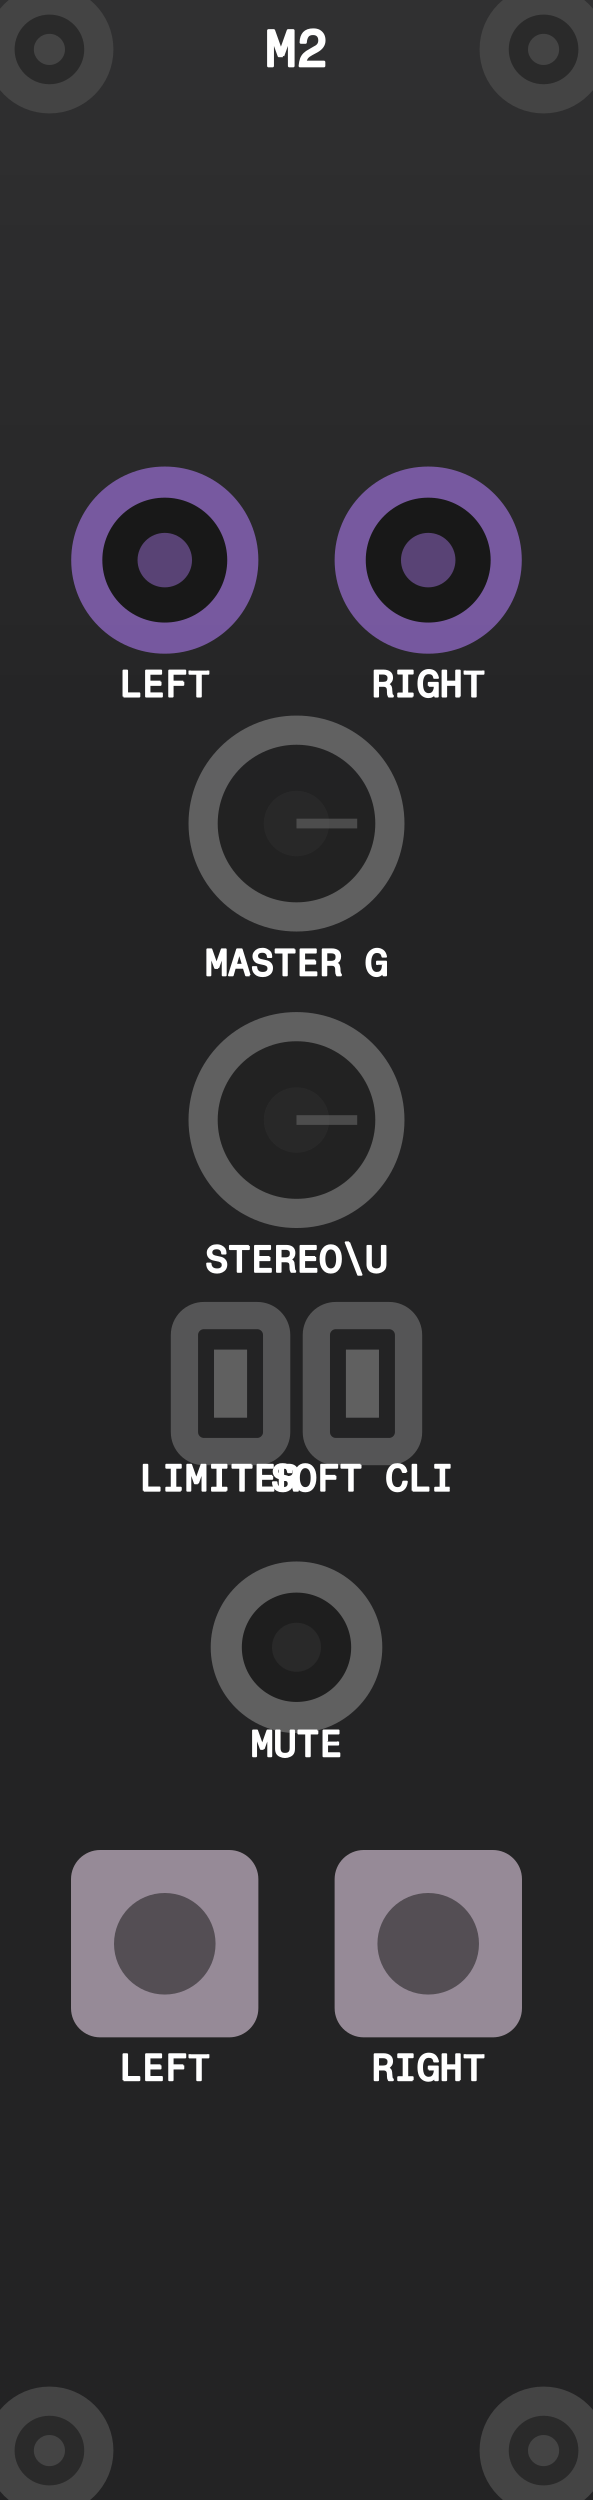
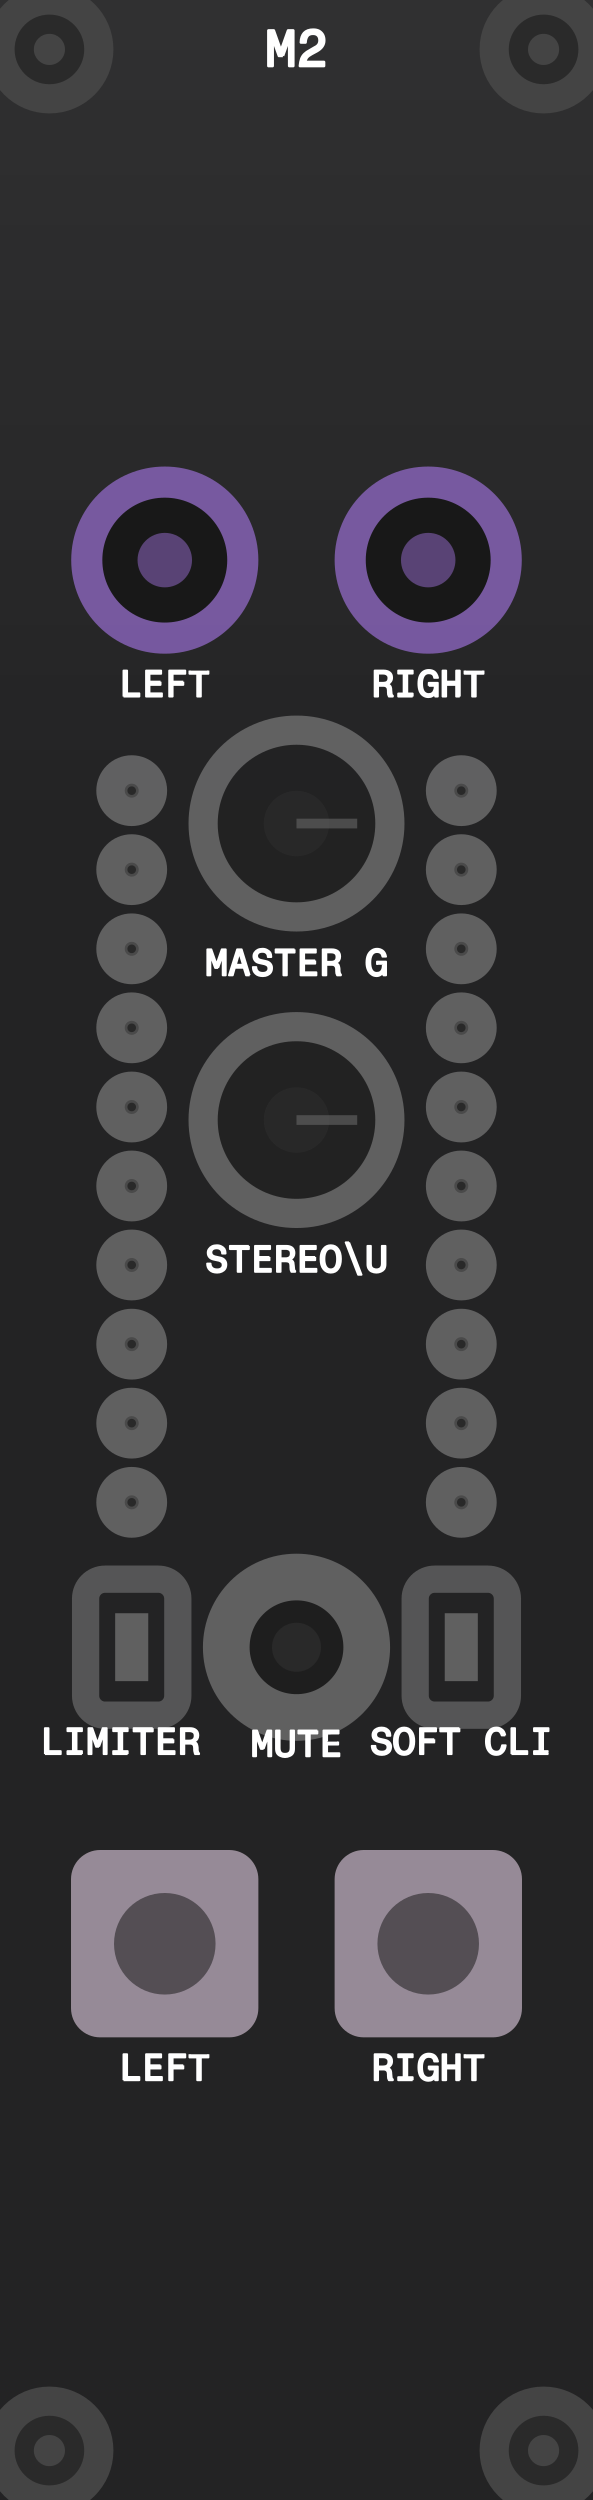
<svg xmlns="http://www.w3.org/2000/svg" viewBox="0 0 30.48 128.5" width="30.48mm" height="128.5mm">
  <g id="layer-background">
    <rect x="0.3" y="0.3" width="29.88" height="127.9" fill="none" stroke="#333" stroke-width="1.5" />
    <rect x="0" y="0.000" width="30.48" height="1.295" fill="#303031" />
    <rect x="0" y="1.285" width="30.48" height="1.295" fill="#303031" />
    <rect x="0" y="2.570" width="30.48" height="1.295" fill="#2f2f30" />
    <rect x="0" y="3.855" width="30.48" height="1.295" fill="#2f2f30" />
    <rect x="0" y="5.140" width="30.48" height="1.295" fill="#2e2e2f" />
    <rect x="0" y="6.425" width="30.48" height="1.295" fill="#2e2e2f" />
    <rect x="0" y="7.710" width="30.48" height="1.295" fill="#2e2e2f" />
    <rect x="0" y="8.995" width="30.48" height="1.295" fill="#2d2d2e" />
    <rect x="0" y="10.280" width="30.48" height="1.295" fill="#2d2d2e" />
    <rect x="0" y="11.565" width="30.48" height="1.295" fill="#2c2c2d" />
    <rect x="0" y="12.850" width="30.48" height="1.295" fill="#2c2c2d" />
    <rect x="0" y="14.135" width="30.48" height="1.295" fill="#2c2c2d" />
    <rect x="0" y="15.420" width="30.48" height="1.295" fill="#2b2b2c" />
    <rect x="0" y="16.705" width="30.48" height="1.295" fill="#2b2b2c" />
    <rect x="0" y="17.990" width="30.48" height="1.295" fill="#2a2a2b" />
    <rect x="0" y="19.275" width="30.48" height="1.295" fill="#2a2a2b" />
    <rect x="0" y="20.560" width="30.48" height="1.295" fill="#2a2a2b" />
    <rect x="0" y="21.845" width="30.48" height="1.295" fill="#29292a" />
    <rect x="0" y="23.130" width="30.48" height="1.295" fill="#29292a" />
    <rect x="0" y="24.415" width="30.48" height="1.295" fill="#29292a" />
    <rect x="0" y="25.700" width="30.48" height="1.295" fill="#282829" />
    <rect x="0" y="26.985" width="30.48" height="1.295" fill="#282829" />
    <rect x="0" y="28.270" width="30.48" height="1.295" fill="#272728" />
    <rect x="0" y="29.555" width="30.48" height="1.295" fill="#272728" />
    <rect x="0" y="30.840" width="30.48" height="1.295" fill="#272728" />
    <rect x="0" y="32.125" width="30.48" height="1.295" fill="#262627" />
    <rect x="0" y="33.410" width="30.48" height="1.295" fill="#262627" />
    <rect x="0" y="34.695" width="30.48" height="1.295" fill="#252526" />
    <rect x="0" y="35.980" width="30.48" height="1.295" fill="#252526" />
    <rect x="0" y="37.265" width="30.48" height="1.295" fill="#252526" />
    <rect x="0" y="38.550" width="30.48" height="1.295" fill="#242425" />
    <rect x="0" y="39.835" width="30.48" height="1.295" fill="#242425" />
    <rect x="0" y="41.120" width="30.48" height="1.295" fill="#232324" />
    <rect x="0" y="42.405" width="30.48" height="1.295" fill="#232324" />
    <rect x="0" y="43.690" width="30.48" height="1.295" fill="#232324" />
    <rect x="0" y="44.975" width="30.48" height="1.295" fill="#232324" />
    <rect x="0" y="46.260" width="30.48" height="1.295" fill="#232324" />
    <rect x="0" y="47.545" width="30.48" height="1.295" fill="#232324" />
    <rect x="0" y="48.830" width="30.48" height="1.295" fill="#232324" />
    <rect x="0" y="50.115" width="30.48" height="1.295" fill="#232324" />
    <rect x="0" y="51.400" width="30.48" height="1.295" fill="#232324" />
    <rect x="0" y="52.685" width="30.48" height="1.295" fill="#232324" />
    <rect x="0" y="53.970" width="30.48" height="1.295" fill="#232324" />
    <rect x="0" y="55.255" width="30.48" height="1.295" fill="#232324" />
    <rect x="0" y="56.540" width="30.48" height="1.295" fill="#232324" />
    <rect x="0" y="57.825" width="30.48" height="1.295" fill="#232324" />
    <rect x="0" y="59.110" width="30.48" height="1.295" fill="#232324" />
    <rect x="0" y="60.395" width="30.48" height="1.295" fill="#232324" />
    <rect x="0" y="61.680" width="30.48" height="1.295" fill="#232324" />
    <rect x="0" y="62.965" width="30.48" height="1.295" fill="#232324" />
    <rect x="0" y="64.250" width="30.48" height="1.295" fill="#232324" />
    <rect x="0" y="65.535" width="30.48" height="1.295" fill="#232324" />
    <rect x="0" y="66.820" width="30.48" height="1.295" fill="#232324" />
    <rect x="0" y="68.105" width="30.48" height="1.295" fill="#232324" />
    <rect x="0" y="69.390" width="30.48" height="1.295" fill="#232324" />
    <rect x="0" y="70.675" width="30.48" height="1.295" fill="#232324" />
    <rect x="0" y="71.960" width="30.48" height="1.295" fill="#232324" />
    <rect x="0" y="73.245" width="30.48" height="1.295" fill="#232324" />
    <rect x="0" y="74.530" width="30.48" height="1.295" fill="#232324" />
    <rect x="0" y="75.815" width="30.48" height="1.295" fill="#232324" />
    <rect x="0" y="77.100" width="30.48" height="1.295" fill="#232324" />
    <rect x="0" y="78.385" width="30.48" height="1.295" fill="#232324" />
    <rect x="0" y="79.670" width="30.48" height="1.295" fill="#232324" />
    <rect x="0" y="80.955" width="30.48" height="1.295" fill="#232324" />
    <rect x="0" y="82.240" width="30.48" height="1.295" fill="#232324" />
    <rect x="0" y="83.525" width="30.48" height="1.295" fill="#232324" />
    <rect x="0" y="84.810" width="30.48" height="1.295" fill="#232324" />
    <rect x="0" y="86.095" width="30.48" height="1.295" fill="#232324" />
    <rect x="0" y="87.380" width="30.48" height="1.295" fill="#232324" />
    <rect x="0" y="88.665" width="30.48" height="1.295" fill="#232324" />
    <rect x="0" y="89.950" width="30.48" height="1.295" fill="#232324" />
    <rect x="0" y="91.235" width="30.48" height="1.295" fill="#232324" />
    <rect x="0" y="92.520" width="30.48" height="1.295" fill="#232324" />
    <rect x="0" y="93.805" width="30.48" height="1.295" fill="#232324" />
    <rect x="0" y="95.090" width="30.48" height="1.295" fill="#232324" />
    <rect x="0" y="96.375" width="30.48" height="1.295" fill="#232324" />
    <rect x="0" y="97.660" width="30.48" height="1.295" fill="#232324" />
    <rect x="0" y="98.945" width="30.48" height="1.295" fill="#232324" />
    <rect x="0" y="100.230" width="30.48" height="1.295" fill="#232324" />
    <rect x="0" y="101.515" width="30.48" height="1.295" fill="#232324" />
    <rect x="0" y="102.800" width="30.48" height="1.295" fill="#232324" />
    <rect x="0" y="104.085" width="30.48" height="1.295" fill="#232324" />
    <rect x="0" y="105.370" width="30.48" height="1.295" fill="#232324" />
    <rect x="0" y="106.655" width="30.48" height="1.295" fill="#232324" />
    <rect x="0" y="107.940" width="30.48" height="1.295" fill="#232324" />
    <rect x="0" y="109.225" width="30.48" height="1.295" fill="#232324" />
    <rect x="0" y="110.510" width="30.48" height="1.295" fill="#232324" />
    <rect x="0" y="111.795" width="30.48" height="1.295" fill="#232324" />
    <rect x="0" y="113.080" width="30.48" height="1.295" fill="#232324" />
    <rect x="0" y="114.365" width="30.48" height="1.295" fill="#232324" />
    <rect x="0" y="115.650" width="30.48" height="1.295" fill="#232324" />
    <rect x="0" y="116.935" width="30.48" height="1.295" fill="#232324" />
    <rect x="0" y="118.220" width="30.48" height="1.295" fill="#232324" />
    <rect x="0" y="119.505" width="30.48" height="1.295" fill="#232324" />
    <rect x="0" y="120.790" width="30.48" height="1.295" fill="#232324" />
    <rect x="0" y="122.075" width="30.48" height="1.295" fill="#232324" />
    <rect x="0" y="123.360" width="30.48" height="1.295" fill="#232324" />
    <rect x="0" y="124.645" width="30.48" height="1.295" fill="#232324" />
    <rect x="0" y="125.930" width="30.48" height="1.295" fill="#232324" />
    <rect x="0" y="127.215" width="30.48" height="1.295" fill="#232324" />
  </g>
  <g id="layer-outlines">
    <circle cx="2.54" cy="2.54" r="2.54" fill="#2a2a2a" stroke="#444" stroke-width="1.5" />
    <circle cx="2.54" cy="2.54" r="0.8" fill="#444" />
    <circle cx="2.54" cy="125.96" r="2.54" fill="#2a2a2a" stroke="#444" stroke-width="1.5" />
    <circle cx="2.54" cy="125.96" r="0.8" fill="#444" />
    <circle cx="27.94" cy="2.54" r="2.54" fill="#2a2a2a" stroke="#444" stroke-width="1.5" />
    <circle cx="27.94" cy="2.54" r="0.8" fill="#444" />
    <circle cx="27.94" cy="125.96" r="2.54" fill="#2a2a2a" stroke="#444" stroke-width="1.5" />
    <circle cx="27.94" cy="125.96" r="0.8" fill="#444" />
    <circle cx="8.47" cy="28.79" r="4.01" fill="#111" stroke="#996dd2" stroke-width="1.6" opacity="0.7" />
    <circle cx="8.47" cy="28.79" r="1.40" fill="#996dd2" opacity="0.5" />
    <circle cx="22.01" cy="28.79" r="4.01" fill="#111" stroke="#996dd2" stroke-width="1.6" opacity="0.7" />
    <circle cx="22.01" cy="28.79" r="1.40" fill="#996dd2" opacity="0.5" />
    <circle cx="15.24" cy="42.33" r="4.80" fill="#222" stroke="#888" stroke-width="1.5" opacity="0.6" />
    <circle cx="15.24" cy="42.33" r="1.68" fill="#333" opacity="0.4" />
    <line x1="15.24" y1="42.33" x2="18.36" y2="42.33" stroke="#666" stroke-width="0.5" opacity="0.6" />
    <circle cx="15.24" cy="57.57" r="4.80" fill="#222" stroke="#888" stroke-width="1.5" opacity="0.6" />
    <circle cx="15.24" cy="57.57" r="1.68" fill="#333" opacity="0.4" />
    <line x1="15.24" y1="57.57" x2="18.36" y2="57.57" stroke="#666" stroke-width="0.5" opacity="0.6" />
-     <rect x="9.48" y="67.62" width="4.74" height="6.99" rx="1" fill="none" stroke="#888" stroke-width="1.4" opacity="0.5" />
-     <line x1="11.85" y1="72.87" x2="11.85" y2="69.37" stroke="#888" stroke-width="1.7" opacity="0.6" />
-     <rect x="16.26" y="67.62" width="4.74" height="6.99" rx="1" fill="none" stroke="#888" stroke-width="1.4" opacity="0.5" />
-     <line x1="18.63" y1="72.87" x2="18.63" y2="69.37" stroke="#888" stroke-width="1.7" opacity="0.6" />
-     <circle cx="15.24" cy="84.67" r="3.61" fill="#1a1a1a" stroke="#888" stroke-width="1.6" opacity="0.6" />
+     <rect x="4.40" y="81.17" width="4.74" height="6.99" rx="1" fill="none" stroke="#888" stroke-width="1.4" opacity="0.5" />
+     <line x1="6.77" y1="86.41" x2="6.77" y2="82.92" stroke="#888" stroke-width="1.7" opacity="0.6" />
+     <rect x="21.34" y="81.17" width="4.74" height="6.99" rx="1" fill="none" stroke="#888" stroke-width="1.4" opacity="0.5" />
+     <line x1="23.71" y1="86.41" x2="23.71" y2="82.92" stroke="#888" stroke-width="1.7" opacity="0.6" />
+     <circle cx="15.24" cy="84.67" r="3.61" fill="#1a1a1a" stroke="#888" stroke-width="2.40" opacity="0.6" />
    <circle cx="15.24" cy="84.67" r="1.26" fill="#333" opacity="0.5" />
+     <circle cx="6.77" cy="77.22" r="1.02" fill="#1a1a1a" stroke="#888" stroke-width="1.60" opacity="0.6" />
+     <circle cx="6.77" cy="77.22" r="0.36" fill="#333" opacity="0.5" />
+     <circle cx="23.71" cy="77.22" r="1.02" fill="#1a1a1a" stroke="#888" stroke-width="1.60" opacity="0.6" />
+     <circle cx="23.71" cy="77.22" r="0.36" fill="#333" opacity="0.5" />
+     <circle cx="6.77" cy="73.15" r="1.02" fill="#1a1a1a" stroke="#888" stroke-width="1.60" opacity="0.6" />
+     <circle cx="6.77" cy="73.15" r="0.36" fill="#333" opacity="0.5" />
+     <circle cx="23.71" cy="73.15" r="1.02" fill="#1a1a1a" stroke="#888" stroke-width="1.60" opacity="0.6" />
+     <circle cx="23.71" cy="73.15" r="0.36" fill="#333" opacity="0.5" />
+     <circle cx="6.77" cy="69.09" r="1.02" fill="#1a1a1a" stroke="#888" stroke-width="1.60" opacity="0.6" />
+     <circle cx="6.77" cy="69.09" r="0.36" fill="#333" opacity="0.5" />
+     <circle cx="23.71" cy="69.09" r="1.02" fill="#1a1a1a" stroke="#888" stroke-width="1.60" opacity="0.6" />
+     <circle cx="23.71" cy="69.09" r="0.36" fill="#333" opacity="0.5" />
+     <circle cx="6.77" cy="65.02" r="1.02" fill="#1a1a1a" stroke="#888" stroke-width="1.60" opacity="0.6" />
+     <circle cx="6.77" cy="65.02" r="0.36" fill="#333" opacity="0.5" />
+     <circle cx="23.71" cy="65.02" r="1.02" fill="#1a1a1a" stroke="#888" stroke-width="1.60" opacity="0.6" />
+     <circle cx="23.71" cy="65.02" r="0.36" fill="#333" opacity="0.5" />
+     <circle cx="6.77" cy="60.96" r="1.02" fill="#1a1a1a" stroke="#888" stroke-width="1.60" opacity="0.6" />
+     <circle cx="6.77" cy="60.96" r="0.36" fill="#333" opacity="0.5" />
+     <circle cx="23.71" cy="60.96" r="1.02" fill="#1a1a1a" stroke="#888" stroke-width="1.60" opacity="0.6" />
+     <circle cx="23.71" cy="60.96" r="0.36" fill="#333" opacity="0.5" />
+     <circle cx="6.77" cy="56.90" r="1.02" fill="#1a1a1a" stroke="#888" stroke-width="1.60" opacity="0.6" />
+     <circle cx="6.77" cy="56.90" r="0.36" fill="#333" opacity="0.5" />
+     <circle cx="23.71" cy="56.90" r="1.02" fill="#1a1a1a" stroke="#888" stroke-width="1.60" opacity="0.6" />
+     <circle cx="23.71" cy="56.90" r="0.36" fill="#333" opacity="0.5" />
+     <circle cx="6.77" cy="52.83" r="1.02" fill="#1a1a1a" stroke="#888" stroke-width="1.60" opacity="0.6" />
+     <circle cx="6.77" cy="52.83" r="0.36" fill="#333" opacity="0.5" />
+     <circle cx="23.71" cy="52.83" r="1.02" fill="#1a1a1a" stroke="#888" stroke-width="1.60" opacity="0.6" />
+     <circle cx="23.71" cy="52.83" r="0.36" fill="#333" opacity="0.5" />
+     <circle cx="6.77" cy="48.77" r="1.02" fill="#1a1a1a" stroke="#888" stroke-width="1.60" opacity="0.6" />
+     <circle cx="6.77" cy="48.77" r="0.36" fill="#333" opacity="0.5" />
+     <circle cx="23.71" cy="48.77" r="1.02" fill="#1a1a1a" stroke="#888" stroke-width="1.60" opacity="0.6" />
+     <circle cx="23.71" cy="48.77" r="0.36" fill="#333" opacity="0.5" />
+     <circle cx="6.77" cy="44.70" r="1.02" fill="#1a1a1a" stroke="#888" stroke-width="1.60" opacity="0.6" />
+     <circle cx="6.77" cy="44.70" r="0.36" fill="#333" opacity="0.5" />
+     <circle cx="23.71" cy="44.70" r="1.02" fill="#1a1a1a" stroke="#888" stroke-width="1.60" opacity="0.6" />
+     <circle cx="23.71" cy="44.70" r="0.36" fill="#333" opacity="0.5" />
+     <circle cx="6.77" cy="40.64" r="1.02" fill="#1a1a1a" stroke="#888" stroke-width="1.60" opacity="0.6" />
+     <circle cx="6.77" cy="40.64" r="0.36" fill="#333" opacity="0.5" />
+     <circle cx="23.71" cy="40.64" r="1.02" fill="#1a1a1a" stroke="#888" stroke-width="1.60" opacity="0.6" />
+     <circle cx="23.71" cy="40.64" r="0.36" fill="#333" opacity="0.5" />
    <rect x="3.65" y="95.09" width="9.63" height="9.63" rx="1.5" fill="#c8b7c7" opacity="0.7" />
    <circle cx="8.47" cy="99.91" r="2.61" fill="#111" opacity="0.5" />
    <rect x="17.20" y="95.09" width="9.63" height="9.63" rx="1.5" fill="#c8b7c7" opacity="0.7" />
    <circle cx="22.01" cy="99.91" r="2.61" fill="#111" opacity="0.5" />
  </g>
  <g id="layer-text">
    <path d="M14.54 2.87L14.34 2.87L14.01 1.95L14.01 3.39L13.80 3.39L13.80 1.57L14.07 1.57L14.44 2.61L14.81 1.57L15.07 1.57L15.07 3.39L14.87 3.39L14.87 1.95L14.54 2.87M15.68 3.19L16.65 3.19L16.65 3.39L15.42 3.39Q15.44 3.17 15.49 3.03Q15.54 2.89 15.65 2.78Q15.75 2.68 15.94 2.58L16.18 2.44Q16.31 2.38 16.37 2.29Q16.43 2.20 16.43 2.08Q16.43 1.92 16.35 1.83Q16.26 1.73 16.09 1.73Q15.89 1.73 15.80 1.85Q15.71 1.98 15.70 2.18L15.47 2.18Q15.48 1.87 15.63 1.70Q15.79 1.53 16.10 1.53Q16.29 1.53 16.41 1.60Q16.54 1.68 16.60 1.80Q16.66 1.92 16.66 2.08Q16.66 2.42 16.28 2.63L16.02 2.77Q15.85 2.86 15.77 2.96Q15.70 3.06 15.68 3.19" fill="#ffffff" stroke="#ffffff" stroke-width="0.143" stroke-linejoin="round" />
    <path d="M6.35 35.80L6.35 34.47L6.53 34.47L6.53 35.64L7.16 35.64L7.16 35.80L6.35 35.80M8.25 35.04L8.25 35.20L7.68 35.20L7.68 35.64L8.32 35.64L8.32 35.80L7.51 35.80L7.51 34.47L8.28 34.47L8.28 34.63L7.68 34.63L7.68 35.04L8.25 35.04M9.42 35.04L9.42 35.20L8.87 35.20L8.87 35.80L8.70 35.80L8.70 34.47L9.52 34.47L9.52 34.63L8.87 34.63L8.87 35.04L9.42 35.04M10.71 34.47L10.71 34.63L10.32 34.63L10.32 35.80L10.14 35.80L10.14 34.63L9.74 34.63L9.74 34.47" fill="#ffffff" stroke="#ffffff" stroke-width="0.104" stroke-linejoin="round" />
    <path d="M19.72 35.25L19.43 35.25L19.43 35.80L19.26 35.80L19.26 34.47L19.72 34.47Q19.91 34.47 20.03 34.56Q20.15 34.65 20.15 34.83Q20.15 34.95 20.09 35.03Q20.04 35.11 19.93 35.17Q20 35.20 20.03 35.23Q20.07 35.26 20.09 35.32Q20.11 35.38 20.11 35.48L20.12 35.58Q20.12 35.62 20.13 35.67Q20.14 35.73 20.19 35.76L20.19 35.80L19.99 35.80Q19.97 35.76 19.95 35.70Q19.94 35.64 19.94 35.58L19.94 35.49Q19.94 35.38 19.89 35.32Q19.83 35.25 19.72 35.25M19.69 34.62L19.43 34.62L19.43 35.10L19.69 35.10Q19.82 35.10 19.89 35.05Q19.97 34.99 19.97 34.85Q19.97 34.73 19.89 34.68Q19.82 34.62 19.69 34.62M21.21 35.80L20.47 35.80L20.47 35.65L20.75 35.65L20.75 34.62L20.47 34.62L20.47 34.47L21.21 34.47L21.21 34.62L20.93 34.62L20.93 35.65L21.21 35.65L21.21 35.80M22.04 35.25L22.04 35.10L22.50 35.10L22.50 35.80L22.37 35.80L22.36 35.62Q22.31 35.73 22.22 35.78Q22.14 35.83 22.02 35.83Q21.87 35.83 21.75 35.75Q21.63 35.67 21.57 35.52Q21.51 35.36 21.51 35.14Q21.51 34.92 21.57 34.76Q21.64 34.60 21.76 34.52Q21.88 34.44 22.04 34.44Q22.22 34.44 22.34 34.53Q22.46 34.63 22.51 34.84L22.32 34.84Q22.30 34.70 22.22 34.65Q22.15 34.60 22.04 34.60Q21.87 34.60 21.78 34.74Q21.69 34.89 21.69 35.13Q21.69 35.41 21.78 35.55Q21.88 35.68 22.03 35.68Q22.14 35.68 22.21 35.63Q22.28 35.58 22.31 35.49Q22.35 35.40 22.35 35.29L22.35 35.25L22.04 35.25M23.63 35.80L23.45 35.80L23.45 35.20L22.93 35.20L22.93 35.80L22.75 35.80L22.75 34.47L22.93 34.47L22.93 35.04L23.45 35.04L23.45 34.47L23.63 34.47L23.63 35.80M24.85 34.47L24.85 34.63L24.45 34.63L24.45 35.80L24.27 35.80L24.27 34.63L23.88 34.63L23.88 34.47" fill="#ffffff" stroke="#ffffff" stroke-width="0.104" stroke-linejoin="round" />
    <path d="M11.21 49.75L11.06 49.75L10.81 49.08L10.81 50.13L10.66 50.13L10.66 48.80L10.86 48.80L11.13 49.57L11.40 48.80L11.60 48.80L11.60 50.13L11.45 50.13L11.45 49.08L11.21 49.75M12.83 50.13L12.65 50.13L12.53 49.74L12.07 49.74L11.96 50.13L11.77 50.13L12.19 48.80L12.42 48.80L12.83 50.13M12.30 48.96L12.12 49.59L12.49 49.59L12.30 48.96M13.94 49.16L13.94 49.19L13.77 49.19Q13.77 49.07 13.70 49Q13.63 48.92 13.49 48.92Q13.35 48.92 13.28 48.98Q13.21 49.05 13.21 49.13Q13.21 49.29 13.39 49.34L13.66 49.40Q13.82 49.43 13.90 49.53Q13.98 49.62 13.98 49.75Q13.98 49.89 13.92 49.98Q13.86 50.07 13.75 50.12Q13.65 50.17 13.51 50.17Q13.26 50.17 13.13 50.04Q13 49.92 13 49.71L13.17 49.71Q13.17 49.84 13.26 49.93Q13.34 50.01 13.51 50.01Q13.66 50.01 13.73 49.94Q13.80 49.88 13.80 49.78Q13.80 49.69 13.75 49.64Q13.70 49.59 13.60 49.56L13.33 49.50Q13.18 49.47 13.11 49.38Q13.03 49.29 13.03 49.15Q13.03 49.04 13.09 48.96Q13.15 48.87 13.25 48.82Q13.35 48.77 13.50 48.77Q13.63 48.77 13.73 48.83Q13.83 48.88 13.89 48.96Q13.94 49.05 13.94 49.16M15.14 48.80L15.14 48.96L14.74 48.96L14.74 50.13L14.57 50.13L14.57 48.96L14.17 48.96L14.17 48.80L15.14 48.80M16.20 49.37L16.20 49.53L15.63 49.53L15.63 49.98L16.26 49.98L16.26 50.13L15.45 50.13L15.45 48.80L16.23 48.80L16.23 48.96L15.63 48.96L15.63 49.37L16.20 49.37M17.05 49.59L16.77 49.59L16.77 50.13L16.59 50.13L16.59 48.80L17.06 48.80Q17.25 48.80 17.37 48.89Q17.48 48.98 17.48 49.17Q17.48 49.28 17.43 49.36Q17.38 49.44 17.26 49.50Q17.33 49.53 17.37 49.56Q17.41 49.60 17.42 49.65Q17.44 49.71 17.45 49.81L17.45 49.91Q17.46 49.96 17.47 50.01Q17.48 50.06 17.52 50.09L17.52 50.13L17.33 50.13Q17.31 50.09 17.29 50.03Q17.28 49.97 17.28 49.91L17.28 49.83Q17.28 49.71 17.22 49.65Q17.17 49.59 17.05 49.59M17.02 48.95L16.77 48.95L16.77 49.44L17.02 49.44Q17.15 49.44 17.23 49.38Q17.30 49.32 17.30 49.19Q17.30 49.06 17.23 49.01Q17.16 48.95 17.02 48.95M19.38 49.59L19.38 49.43L19.84 49.43L19.84 50.13L19.71 50.13L19.69 49.95Q19.65 50.06 19.56 50.11Q19.47 50.17 19.36 50.17Q19.20 50.17 19.09 50.08Q18.97 50 18.91 49.85Q18.84 49.70 18.84 49.48Q18.84 49.25 18.91 49.09Q18.98 48.94 19.10 48.86Q19.22 48.77 19.38 48.77Q19.55 48.77 19.68 48.87Q19.80 48.96 19.84 49.17L19.66 49.17Q19.63 49.03 19.56 48.98Q19.48 48.93 19.38 48.93Q19.21 48.93 19.12 49.07Q19.03 49.22 19.03 49.47Q19.03 49.74 19.12 49.88Q19.21 50.01 19.36 50.01Q19.48 50.01 19.55 49.96Q19.62 49.91 19.65 49.82Q19.68 49.73 19.68 49.62L19.68 49.59" fill="#ffffff" stroke="#ffffff" stroke-width="0.104" stroke-linejoin="round" />
    <path d="M11.59 64.40L11.59 64.43L11.42 64.43Q11.42 64.31 11.35 64.24Q11.28 64.16 11.14 64.16Q11 64.16 10.93 64.22Q10.86 64.29 10.86 64.37Q10.86 64.53 11.04 64.58L11.31 64.64Q11.47 64.67 11.55 64.77Q11.63 64.86 11.63 64.99Q11.63 65.13 11.57 65.22Q11.51 65.31 11.40 65.36Q11.30 65.41 11.16 65.41Q10.91 65.41 10.78 65.28Q10.65 65.16 10.65 64.95L10.82 64.95Q10.82 65.08 10.91 65.17Q11 65.25 11.16 65.25Q11.31 65.25 11.38 65.18Q11.45 65.12 11.45 65.02Q11.45 64.93 11.40 64.88Q11.35 64.83 11.26 64.80L10.98 64.74Q10.84 64.71 10.76 64.62Q10.68 64.53 10.68 64.39Q10.68 64.28 10.74 64.20Q10.80 64.11 10.90 64.06Q11 64.01 11.15 64.01Q11.29 64.01 11.39 64.07Q11.49 64.12 11.54 64.20Q11.59 64.29 11.59 64.40M12.79 64.04L12.79 64.20L12.39 64.20L12.39 65.37L12.22 65.37L12.22 64.20L11.82 64.20L11.82 64.04L12.79 64.04M13.85 64.61L13.85 64.77L13.28 64.77L13.28 65.22L13.92 65.22L13.92 65.37L13.11 65.37L13.11 64.04L13.88 64.04L13.88 64.20L13.28 64.20L13.28 64.61L13.85 64.61M14.70 64.83L14.42 64.83L14.42 65.37L14.24 65.37L14.24 64.04L14.71 64.04Q14.90 64.04 15.02 64.13Q15.13 64.22 15.13 64.41Q15.13 64.52 15.08 64.60Q15.03 64.68 14.91 64.74Q14.98 64.77 15.02 64.80Q15.06 64.84 15.08 64.89Q15.09 64.95 15.10 65.05L15.11 65.15Q15.11 65.20 15.12 65.25Q15.13 65.30 15.17 65.33L15.17 65.37L14.98 65.37Q14.96 65.33 14.94 65.27Q14.93 65.21 14.93 65.15L14.93 65.07Q14.93 64.95 14.88 64.89Q14.82 64.83 14.70 64.83M14.68 64.19L14.42 64.19L14.42 64.68L14.68 64.68Q14.80 64.68 14.88 64.62Q14.95 64.56 14.95 64.43Q14.95 64.30 14.88 64.25Q14.81 64.19 14.68 64.19M16.20 64.61L16.20 64.77L15.63 64.77L15.63 65.22L16.26 65.22L16.26 65.37L15.45 65.37L15.45 64.04L16.23 64.04L16.23 64.20L15.63 64.20L15.63 64.61L16.20 64.61M17 64.01Q17.25 64.01 17.38 64.20Q17.52 64.38 17.52 64.71Q17.52 65.04 17.38 65.22Q17.25 65.41 17 65.41Q16.76 65.41 16.62 65.22Q16.48 65.04 16.48 64.71Q16.48 64.38 16.62 64.20Q16.76 64.01 17 64.01M17 64.17Q16.85 64.17 16.76 64.31Q16.67 64.46 16.67 64.71Q16.67 64.96 16.76 65.11Q16.85 65.25 17 65.25Q17.16 65.25 17.25 65.11Q17.33 64.96 17.33 64.71Q17.33 64.46 17.25 64.31Q17.16 64.17 17 64.17M17.94 63.86L18.58 65.52L18.41 65.52L17.77 63.86L17.94 63.86M19.63 64.96L19.63 64.04L19.81 64.04L19.81 64.98Q19.81 65.13 19.75 65.23Q19.68 65.32 19.58 65.36Q19.47 65.41 19.35 65.41Q19.22 65.41 19.11 65.36Q19.01 65.32 18.95 65.22Q18.89 65.13 18.89 64.98L18.89 64.04L19.06 64.04L19.06 64.96Q19.06 65.07 19.10 65.14Q19.14 65.20 19.21 65.22Q19.27 65.25 19.35 65.25Q19.43 65.25 19.49 65.22Q19.55 65.20 19.59 65.13Q19.63 65.07 19.63 64.96" fill="#ffffff" stroke="#ffffff" stroke-width="0.104" stroke-linejoin="round" />
-     <path d="M7.39 76.62L7.39 75.29L7.57 75.29L7.57 76.46L8.20 76.46L8.20 76.62L7.39 76.62M9.29 76.62L8.55 76.62L8.55 76.47L8.83 76.47L8.83 75.44L8.55 75.44L8.55 75.29L9.29 75.29L9.29 75.44L9.01 75.44L9.01 76.47L9.29 76.47L9.29 76.62M10.17 76.24L10.02 76.24L9.78 75.56L9.78 76.62L9.63 76.62L9.63 75.29L9.82 75.29L10.09 76.05L10.36 75.29L10.56 75.29L10.56 76.62L10.41 76.62L10.41 75.56L10.17 76.24M11.64 76.62L10.90 76.62L10.90 76.47L11.18 76.47L11.18 75.44L10.90 75.44L10.90 75.29L11.64 75.29L11.64 75.44L11.36 75.44L11.36 76.47L11.64 76.47L11.64 76.62M12.93 75.29L12.93 75.44L12.53 75.44L12.53 76.62L12.35 76.62L12.35 75.44L11.95 75.44L11.95 75.29L12.93 75.29M13.99 75.86L13.99 76.01L13.42 76.01L13.42 76.46L14.05 76.46L14.05 76.62L13.24 76.62L13.24 75.29L14.02 75.29L14.02 75.44L13.42 75.44L13.42 75.86L13.99 75.86M14.84 76.07L14.55 76.07L14.55 76.62L14.38 76.62L14.38 75.29L14.85 75.29Q15.04 75.29 15.15 75.38Q15.27 75.47 15.27 75.65Q15.27 75.77 15.22 75.84Q15.17 75.92 15.05 75.98Q15.12 76.01 15.16 76.05Q15.20 76.08 15.21 76.14Q15.23 76.20 15.24 76.29L15.24 76.39Q15.24 76.44 15.26 76.49Q15.27 76.54 15.31 76.57L15.31 76.62L15.11 76.62Q15.09 76.57 15.08 76.51Q15.06 76.46 15.06 76.39L15.06 76.31Q15.06 76.19 15.01 76.13Q14.96 76.07 14.84 76.07M14.81 75.44L14.55 75.44L14.55 75.92L14.81 75.92Q14.94 75.92 15.01 75.86Q15.09 75.81 15.09 75.67Q15.09 75.55 15.02 75.49Q14.94 75.44 14.81 75.44" fill="#ffffff" stroke="#ffffff" stroke-width="0.104" stroke-linejoin="round" />
-     <path d="M14.98 75.65L14.98 75.67L14.81 75.67Q14.80 75.56 14.74 75.48Q14.67 75.41 14.53 75.41Q14.39 75.41 14.32 75.47Q14.25 75.53 14.25 75.62Q14.25 75.78 14.43 75.82L14.70 75.88Q14.86 75.92 14.94 76.01Q15.02 76.11 15.02 76.24Q15.02 76.37 14.96 76.46Q14.90 76.55 14.79 76.60Q14.69 76.65 14.55 76.65Q14.30 76.65 14.17 76.53Q14.04 76.40 14.03 76.19L14.21 76.19Q14.21 76.32 14.29 76.41Q14.38 76.49 14.55 76.49Q14.70 76.49 14.77 76.43Q14.84 76.36 14.84 76.26Q14.84 76.17 14.79 76.12Q14.74 76.07 14.64 76.05L14.37 75.98Q14.22 75.95 14.15 75.86Q14.07 75.77 14.07 75.63Q14.07 75.52 14.13 75.44Q14.18 75.35 14.29 75.30Q14.39 75.26 14.53 75.26Q14.67 75.26 14.77 75.31Q14.87 75.36 14.93 75.45Q14.98 75.54 14.98 75.65M15.69 75.26Q15.94 75.26 16.07 75.44Q16.21 75.62 16.21 75.95Q16.21 76.28 16.07 76.47Q15.94 76.65 15.69 76.65Q15.45 76.65 15.31 76.47Q15.17 76.28 15.17 75.95Q15.17 75.62 15.31 75.44Q15.45 75.26 15.69 75.26M15.69 75.41Q15.54 75.41 15.45 75.56Q15.36 75.70 15.36 75.95Q15.36 76.21 15.45 76.35Q15.54 76.49 15.69 76.49Q15.85 76.49 15.94 76.35Q16.02 76.21 16.02 75.95Q16.02 75.70 15.94 75.56Q15.85 75.41 15.69 75.41M17.24 75.86L17.24 76.01L16.68 76.01L16.68 76.62L16.51 76.62L16.51 75.29L17.33 75.29L17.33 75.44L16.68 75.44L16.68 75.86L17.24 75.86M18.53 75.29L18.53 75.44L18.13 75.44L18.13 76.62L17.95 76.62L17.95 75.44L17.55 75.44L17.55 75.29L18.53 75.29M20.89 75.66L20.71 75.66Q20.68 75.55 20.62 75.48Q20.56 75.41 20.44 75.41Q20.31 75.41 20.23 75.48Q20.16 75.55 20.12 75.67Q20.09 75.79 20.09 75.95Q20.09 76.22 20.18 76.36Q20.27 76.49 20.44 76.49Q20.57 76.49 20.63 76.41Q20.70 76.33 20.73 76.16L20.91 76.16Q20.88 76.41 20.75 76.53Q20.63 76.65 20.43 76.65Q20.26 76.65 20.14 76.56Q20.03 76.48 19.96 76.32Q19.90 76.17 19.90 75.96Q19.90 75.81 19.93 75.69Q19.96 75.56 20.03 75.46Q20.09 75.37 20.19 75.31Q20.29 75.26 20.44 75.26Q20.57 75.26 20.67 75.31Q20.76 75.36 20.82 75.45Q20.87 75.54 20.89 75.66M21.21 76.62L21.21 75.29L21.39 75.29L21.39 76.46L22.02 76.46L22.02 76.62L21.21 76.62M23.11 76.62L22.37 76.62L22.37 76.47L22.65 76.47L22.65 75.44L22.37 75.44L22.37 75.29L23.11 75.29L23.11 75.44L22.83 75.44L22.83 76.47L23.11 76.47" fill="#ffffff" stroke="#ffffff" stroke-width="0.104" stroke-linejoin="round" />
+     <path d="M2.31 90.16L2.31 88.83L2.49 88.83L2.49 90.01L3.12 90.01L3.12 90.16L2.31 90.16M4.21 90.16L3.47 90.16L3.47 90.01L3.75 90.01L3.75 88.98L3.47 88.98L3.47 88.83L4.21 88.83L4.21 88.98L3.93 88.98L3.93 90.01L4.21 90.01L4.21 90.16M5.09 89.78L4.94 89.78L4.70 89.11L4.70 90.16L4.55 90.16L4.55 88.83L4.74 88.83L5.01 89.60L5.28 88.83L5.48 88.83L5.48 90.16L5.33 90.16L5.33 89.11L5.09 89.78M6.56 90.16L5.82 90.16L5.82 90.01L6.10 90.01L6.10 88.98L5.82 88.98L5.82 88.83L6.56 88.83L6.56 88.98L6.28 88.98L6.28 90.01L6.56 90.01L6.56 90.16M7.85 88.83L7.85 88.99L7.45 88.99L7.45 90.16L7.27 90.16L7.27 88.99L6.87 88.99L6.87 88.83L7.85 88.83M8.91 89.40L8.91 89.56L8.34 89.56L8.34 90.01L8.97 90.01L8.97 90.16L8.16 90.16L8.16 88.83L8.94 88.83L8.94 88.99L8.34 88.99L8.34 89.40L8.91 89.40M9.76 89.62L9.47 89.62L9.47 90.16L9.30 90.16L9.30 88.83L9.77 88.83Q9.96 88.83 10.07 88.92Q10.19 89.01 10.19 89.20Q10.19 89.31 10.14 89.39Q10.09 89.47 9.97 89.53Q10.04 89.56 10.08 89.59Q10.12 89.63 10.13 89.68Q10.15 89.74 10.16 89.84L10.16 89.94Q10.16 89.99 10.18 90.04Q10.19 90.09 10.23 90.12L10.23 90.16L10.03 90.16Q10.01 90.12 10 90.06Q9.98 90 9.98 89.94L9.98 89.86Q9.98 89.74 9.93 89.68Q9.88 89.62 9.76 89.62M9.73 88.98L9.47 88.98L9.47 89.47L9.73 89.47Q9.86 89.47 9.93 89.41Q10.01 89.35 10.01 89.22Q10.01 89.09 9.94 89.04Q9.86 88.98 9.73 88.98" fill="#ffffff" stroke="#ffffff" stroke-width="0.104" stroke-linejoin="round" />
+     <path d="M20.06 89.19L20.06 89.22L19.89 89.22Q19.88 89.10 19.82 89.03Q19.75 88.95 19.61 88.95Q19.47 88.95 19.40 89.01Q19.33 89.07 19.33 89.16Q19.33 89.32 19.51 89.37L19.78 89.43Q19.94 89.46 20.02 89.56Q20.10 89.65 20.10 89.78Q20.10 89.91 20.04 90.01Q19.98 90.10 19.87 90.15Q19.77 90.20 19.63 90.20Q19.38 90.20 19.25 90.07Q19.12 89.95 19.11 89.74L19.29 89.74Q19.29 89.87 19.37 89.95Q19.46 90.04 19.63 90.04Q19.78 90.04 19.85 89.97Q19.92 89.91 19.92 89.81Q19.92 89.72 19.87 89.67Q19.82 89.62 19.72 89.59L19.45 89.53Q19.30 89.49 19.23 89.41Q19.15 89.32 19.15 89.18Q19.15 89.07 19.21 88.98Q19.26 88.90 19.37 88.85Q19.47 88.80 19.61 88.80Q19.75 88.80 19.85 88.85Q19.95 88.91 20.01 88.99Q20.06 89.08 20.06 89.19M20.77 88.80Q21.02 88.80 21.15 88.99Q21.29 89.17 21.29 89.50Q21.29 89.83 21.15 90.01Q21.02 90.20 20.77 90.20Q20.53 90.20 20.39 90.01Q20.25 89.83 20.25 89.50Q20.25 89.17 20.39 88.99Q20.53 88.80 20.77 88.80M20.77 88.96Q20.62 88.96 20.53 89.10Q20.44 89.25 20.44 89.50Q20.44 89.75 20.53 89.90Q20.62 90.04 20.77 90.04Q20.93 90.04 21.02 89.90Q21.10 89.75 21.10 89.50Q21.10 89.25 21.02 89.10Q20.93 88.96 20.77 88.96M22.32 89.40L22.32 89.56L21.76 89.56L21.76 90.16L21.59 90.16L21.59 88.83L22.41 88.83L22.41 88.99L21.76 88.99L21.76 89.40L22.32 89.40M23.61 88.83L23.61 88.99L23.21 88.99L23.21 90.16L23.03 90.16L23.03 88.99L22.63 88.99L22.63 88.83L23.61 88.83M25.97 89.20L25.79 89.20Q25.76 89.10 25.70 89.03Q25.64 88.96 25.52 88.96Q25.39 88.96 25.31 89.03Q25.24 89.10 25.20 89.22Q25.17 89.34 25.17 89.50Q25.17 89.77 25.26 89.91Q25.35 90.04 25.52 90.04Q25.65 90.04 25.71 89.96Q25.78 89.87 25.81 89.71L25.99 89.71Q25.96 89.95 25.83 90.07Q25.71 90.20 25.51 90.20Q25.34 90.20 25.22 90.11Q25.11 90.03 25.04 89.87Q24.98 89.72 24.98 89.50Q24.98 89.36 25.01 89.23Q25.04 89.11 25.11 89.01Q25.17 88.91 25.27 88.86Q25.37 88.80 25.52 88.80Q25.65 88.80 25.75 88.86Q25.84 88.91 25.90 89Q25.95 89.09 25.97 89.20M26.29 90.16L26.29 88.83L26.47 88.83L26.47 90.01L27.10 90.01L27.10 90.16L26.29 90.16M28.19 90.16L27.45 90.16L27.45 90.01L27.73 90.01L27.73 88.98L27.45 88.98L27.45 88.83L28.19 88.83L28.19 88.98L27.91 88.98L27.91 90.01L28.19 90.01" fill="#ffffff" stroke="#ffffff" stroke-width="0.104" stroke-linejoin="round" />
    <path d="M13.55 89.89L13.41 89.89L13.16 89.22L13.16 90.27L13.01 90.27L13.01 88.95L13.21 88.95L13.48 89.71L13.75 88.95L13.94 88.95L13.94 90.27L13.79 90.27L13.79 89.22L13.55 89.89M14.94 89.86L14.94 88.95L15.11 88.95L15.11 89.88Q15.11 90.04 15.05 90.13Q14.99 90.22 14.88 90.26Q14.78 90.31 14.65 90.31Q14.52 90.31 14.42 90.26Q14.31 90.22 14.25 90.13Q14.19 90.03 14.19 89.88L14.19 88.95L14.37 88.95L14.37 89.86Q14.37 89.97 14.41 90.04Q14.45 90.10 14.51 90.13Q14.57 90.15 14.65 90.15Q14.73 90.15 14.79 90.13Q14.86 90.10 14.90 90.04Q14.94 89.97 14.94 89.86M16.31 88.95L16.31 89.10L15.92 89.10L15.92 90.27L15.74 90.27L15.74 89.10L15.34 89.10L15.34 88.95L16.31 88.95M17.38 89.52L17.38 89.67L16.81 89.67L16.81 90.12L17.44 90.12L17.44 90.27L16.63 90.27L16.63 88.95L17.40 88.95L17.40 89.10L16.81 89.10L16.81 89.52" fill="#ffffff" stroke="#ffffff" stroke-width="0.104" stroke-linejoin="round" />
    <path d="M6.35 106.92L6.35 105.59L6.53 105.59L6.53 106.76L7.16 106.76L7.16 106.92L6.35 106.92M8.25 106.16L8.25 106.32L7.68 106.32L7.68 106.76L8.32 106.76L8.32 106.92L7.51 106.92L7.51 105.59L8.28 105.59L8.28 105.75L7.68 105.75L7.68 106.16L8.25 106.16M9.42 106.16L9.42 106.32L8.87 106.32L8.87 106.92L8.70 106.92L8.70 105.59L9.52 105.59L9.52 105.75L8.87 105.75L8.87 106.16L9.42 106.16M10.71 105.59L10.71 105.75L10.32 105.75L10.32 106.92L10.14 106.92L10.14 105.75L9.74 105.75L9.74 105.59" fill="#ffffff" stroke="#ffffff" stroke-width="0.104" stroke-linejoin="round" />
    <path d="M19.72 106.37L19.43 106.37L19.43 106.92L19.26 106.92L19.26 105.59L19.72 105.59Q19.91 105.59 20.03 105.68Q20.15 105.77 20.15 105.95Q20.15 106.07 20.09 106.15Q20.04 106.23 19.93 106.29Q20 106.32 20.03 106.35Q20.07 106.38 20.09 106.44Q20.11 106.50 20.11 106.60L20.12 106.70Q20.12 106.74 20.13 106.79Q20.14 106.85 20.19 106.88L20.19 106.92L19.99 106.92Q19.97 106.88 19.95 106.82Q19.94 106.76 19.94 106.70L19.94 106.61Q19.94 106.50 19.89 106.44Q19.83 106.37 19.72 106.37M19.69 105.74L19.43 105.74L19.43 106.22L19.69 106.22Q19.82 106.22 19.89 106.17Q19.97 106.11 19.97 105.97Q19.97 105.85 19.89 105.80Q19.82 105.74 19.69 105.74M21.21 106.92L20.47 106.92L20.47 106.77L20.75 106.77L20.75 105.74L20.47 105.74L20.47 105.59L21.21 105.59L21.21 105.74L20.93 105.74L20.93 106.77L21.21 106.77L21.21 106.92M22.04 106.37L22.04 106.22L22.50 106.22L22.50 106.92L22.37 106.92L22.36 106.74Q22.31 106.85 22.22 106.90Q22.14 106.95 22.02 106.95Q21.87 106.95 21.75 106.87Q21.63 106.79 21.57 106.64Q21.51 106.48 21.51 106.26Q21.51 106.04 21.57 105.88Q21.64 105.72 21.76 105.64Q21.88 105.56 22.04 105.56Q22.22 105.56 22.34 105.65Q22.46 105.75 22.51 105.96L22.32 105.96Q22.30 105.82 22.22 105.77Q22.15 105.72 22.04 105.72Q21.87 105.72 21.78 105.86Q21.69 106.01 21.69 106.25Q21.69 106.53 21.78 106.67Q21.88 106.80 22.03 106.80Q22.14 106.80 22.21 106.75Q22.28 106.70 22.31 106.61Q22.35 106.52 22.35 106.41L22.35 106.37L22.04 106.37M23.63 106.92L23.45 106.92L23.45 106.32L22.93 106.32L22.93 106.92L22.75 106.92L22.75 105.59L22.93 105.59L22.93 106.16L23.45 106.16L23.45 105.59L23.63 105.59L23.63 106.92M24.85 105.59L24.85 105.75L24.45 105.75L24.45 106.92L24.27 106.92L24.27 105.75L23.88 105.75L23.88 105.59" fill="#ffffff" stroke="#ffffff" stroke-width="0.104" stroke-linejoin="round" />
  </g>
</svg>
